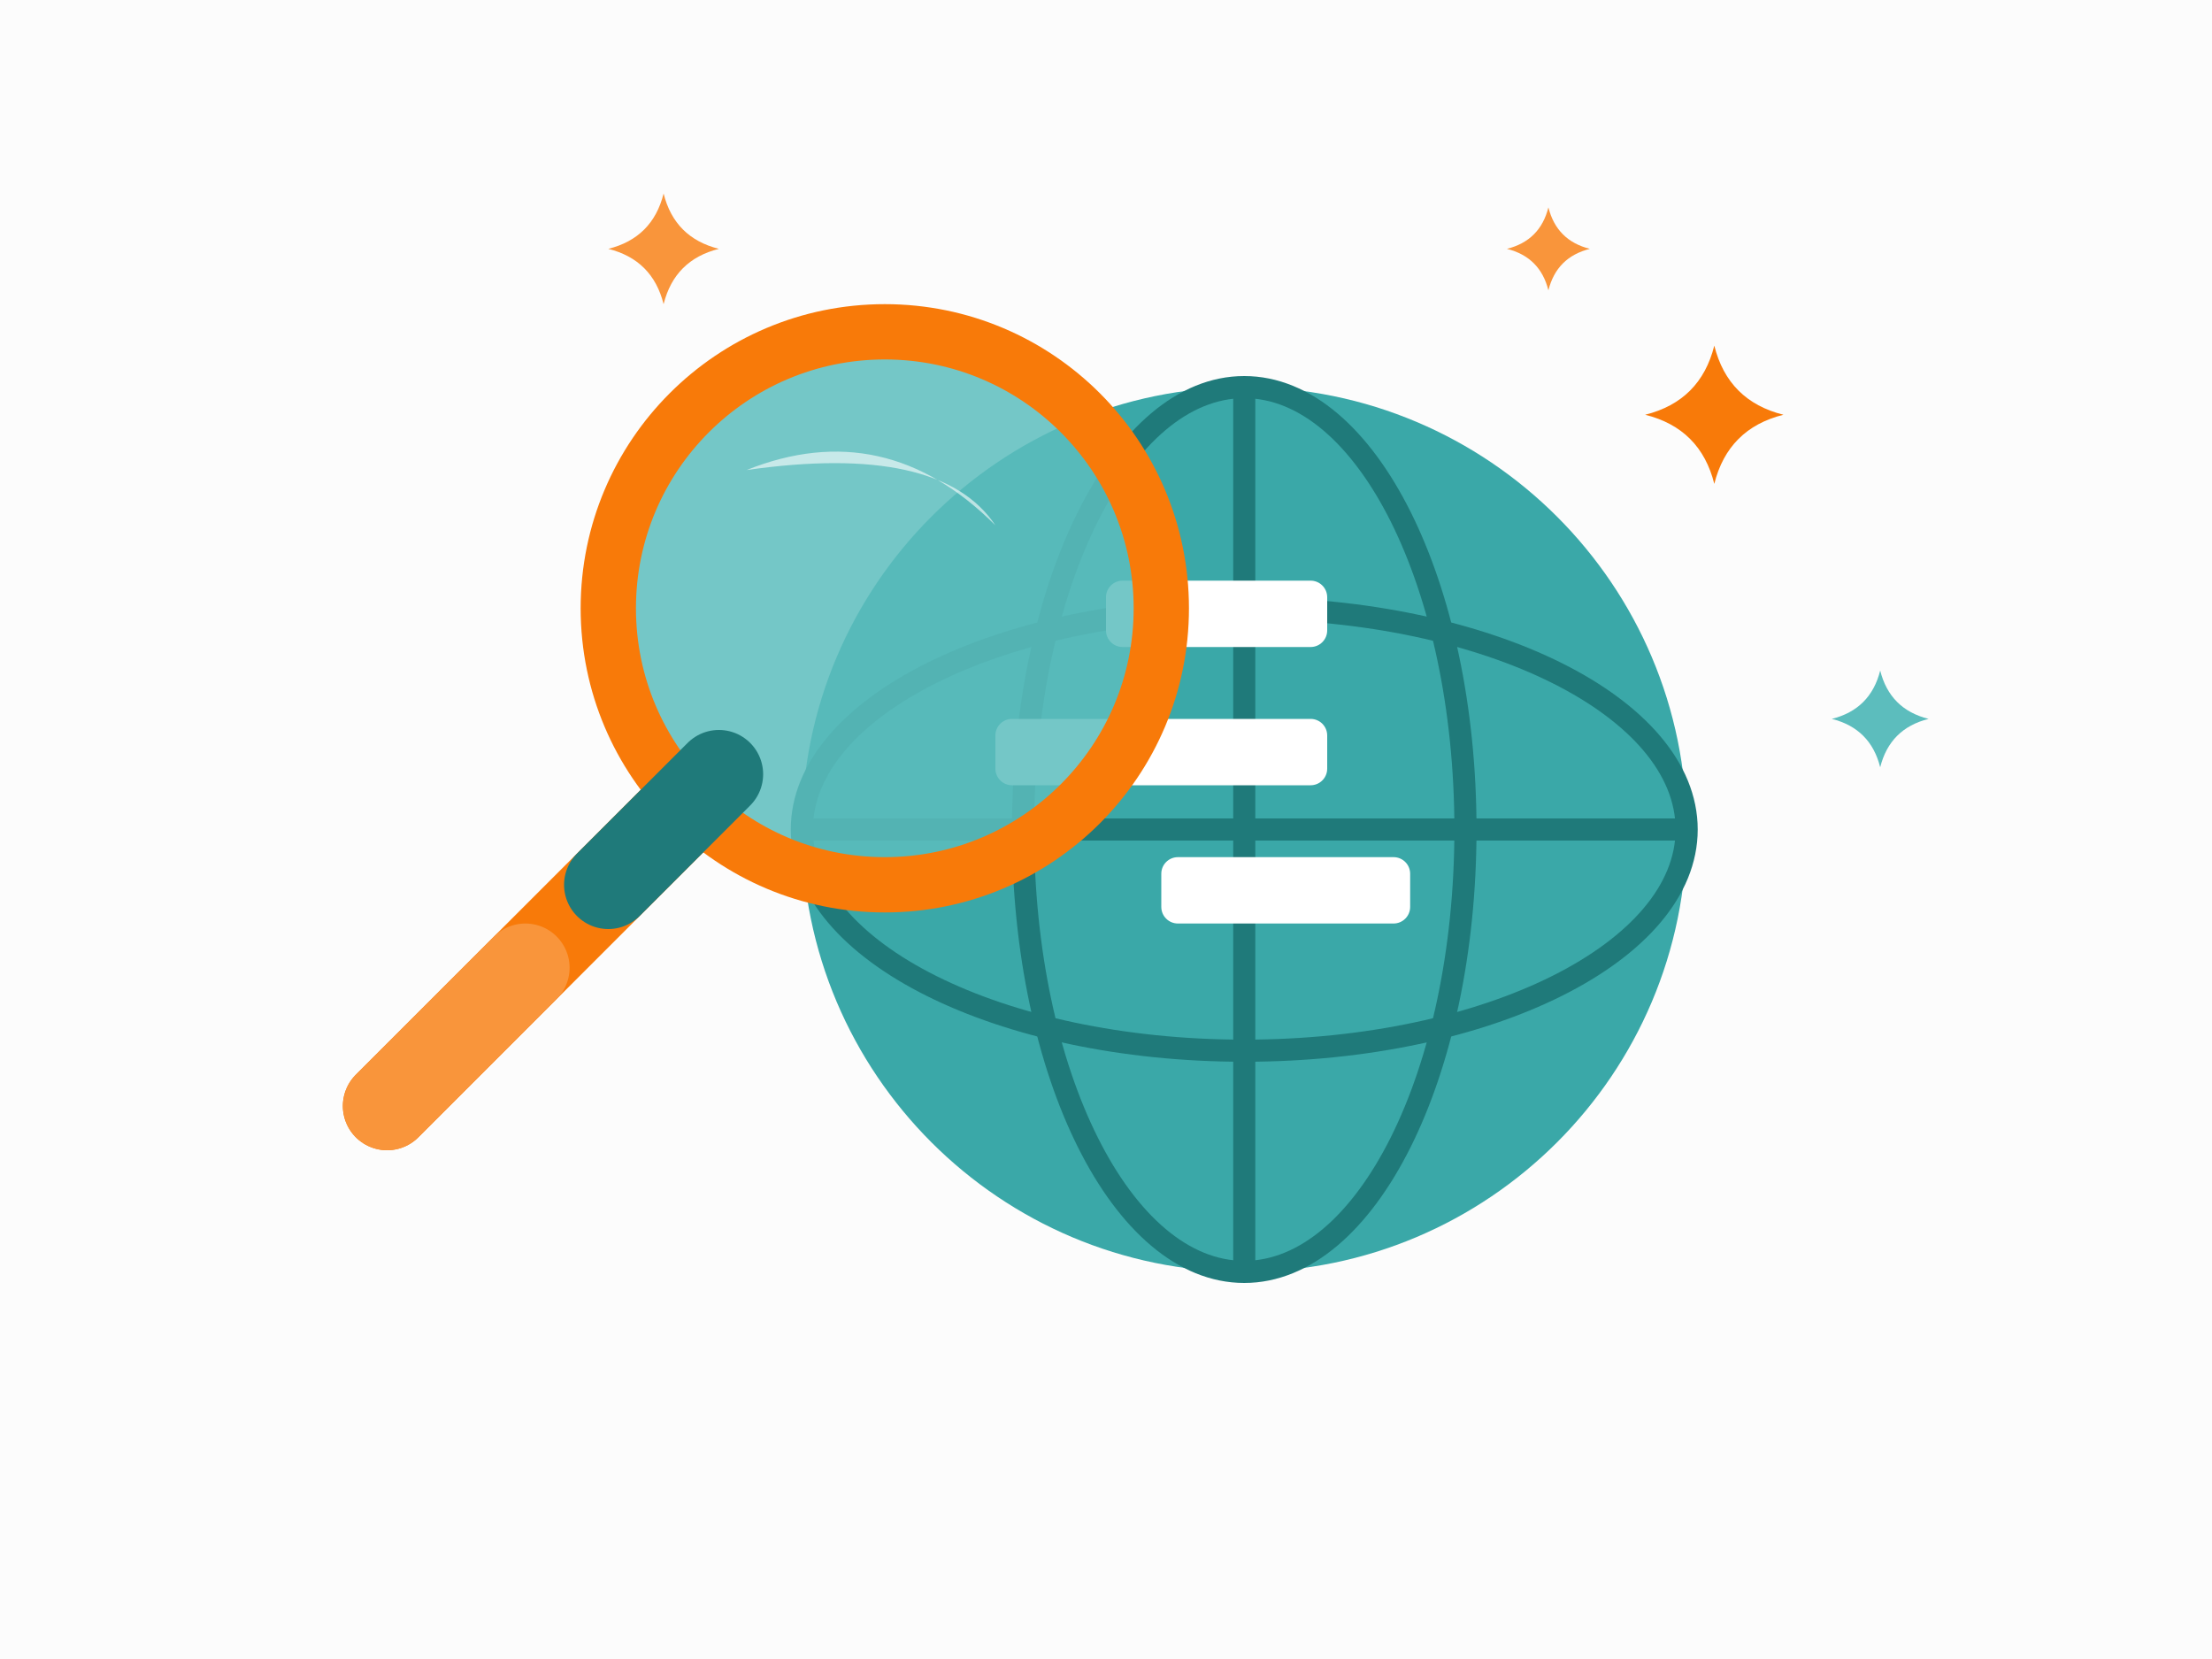
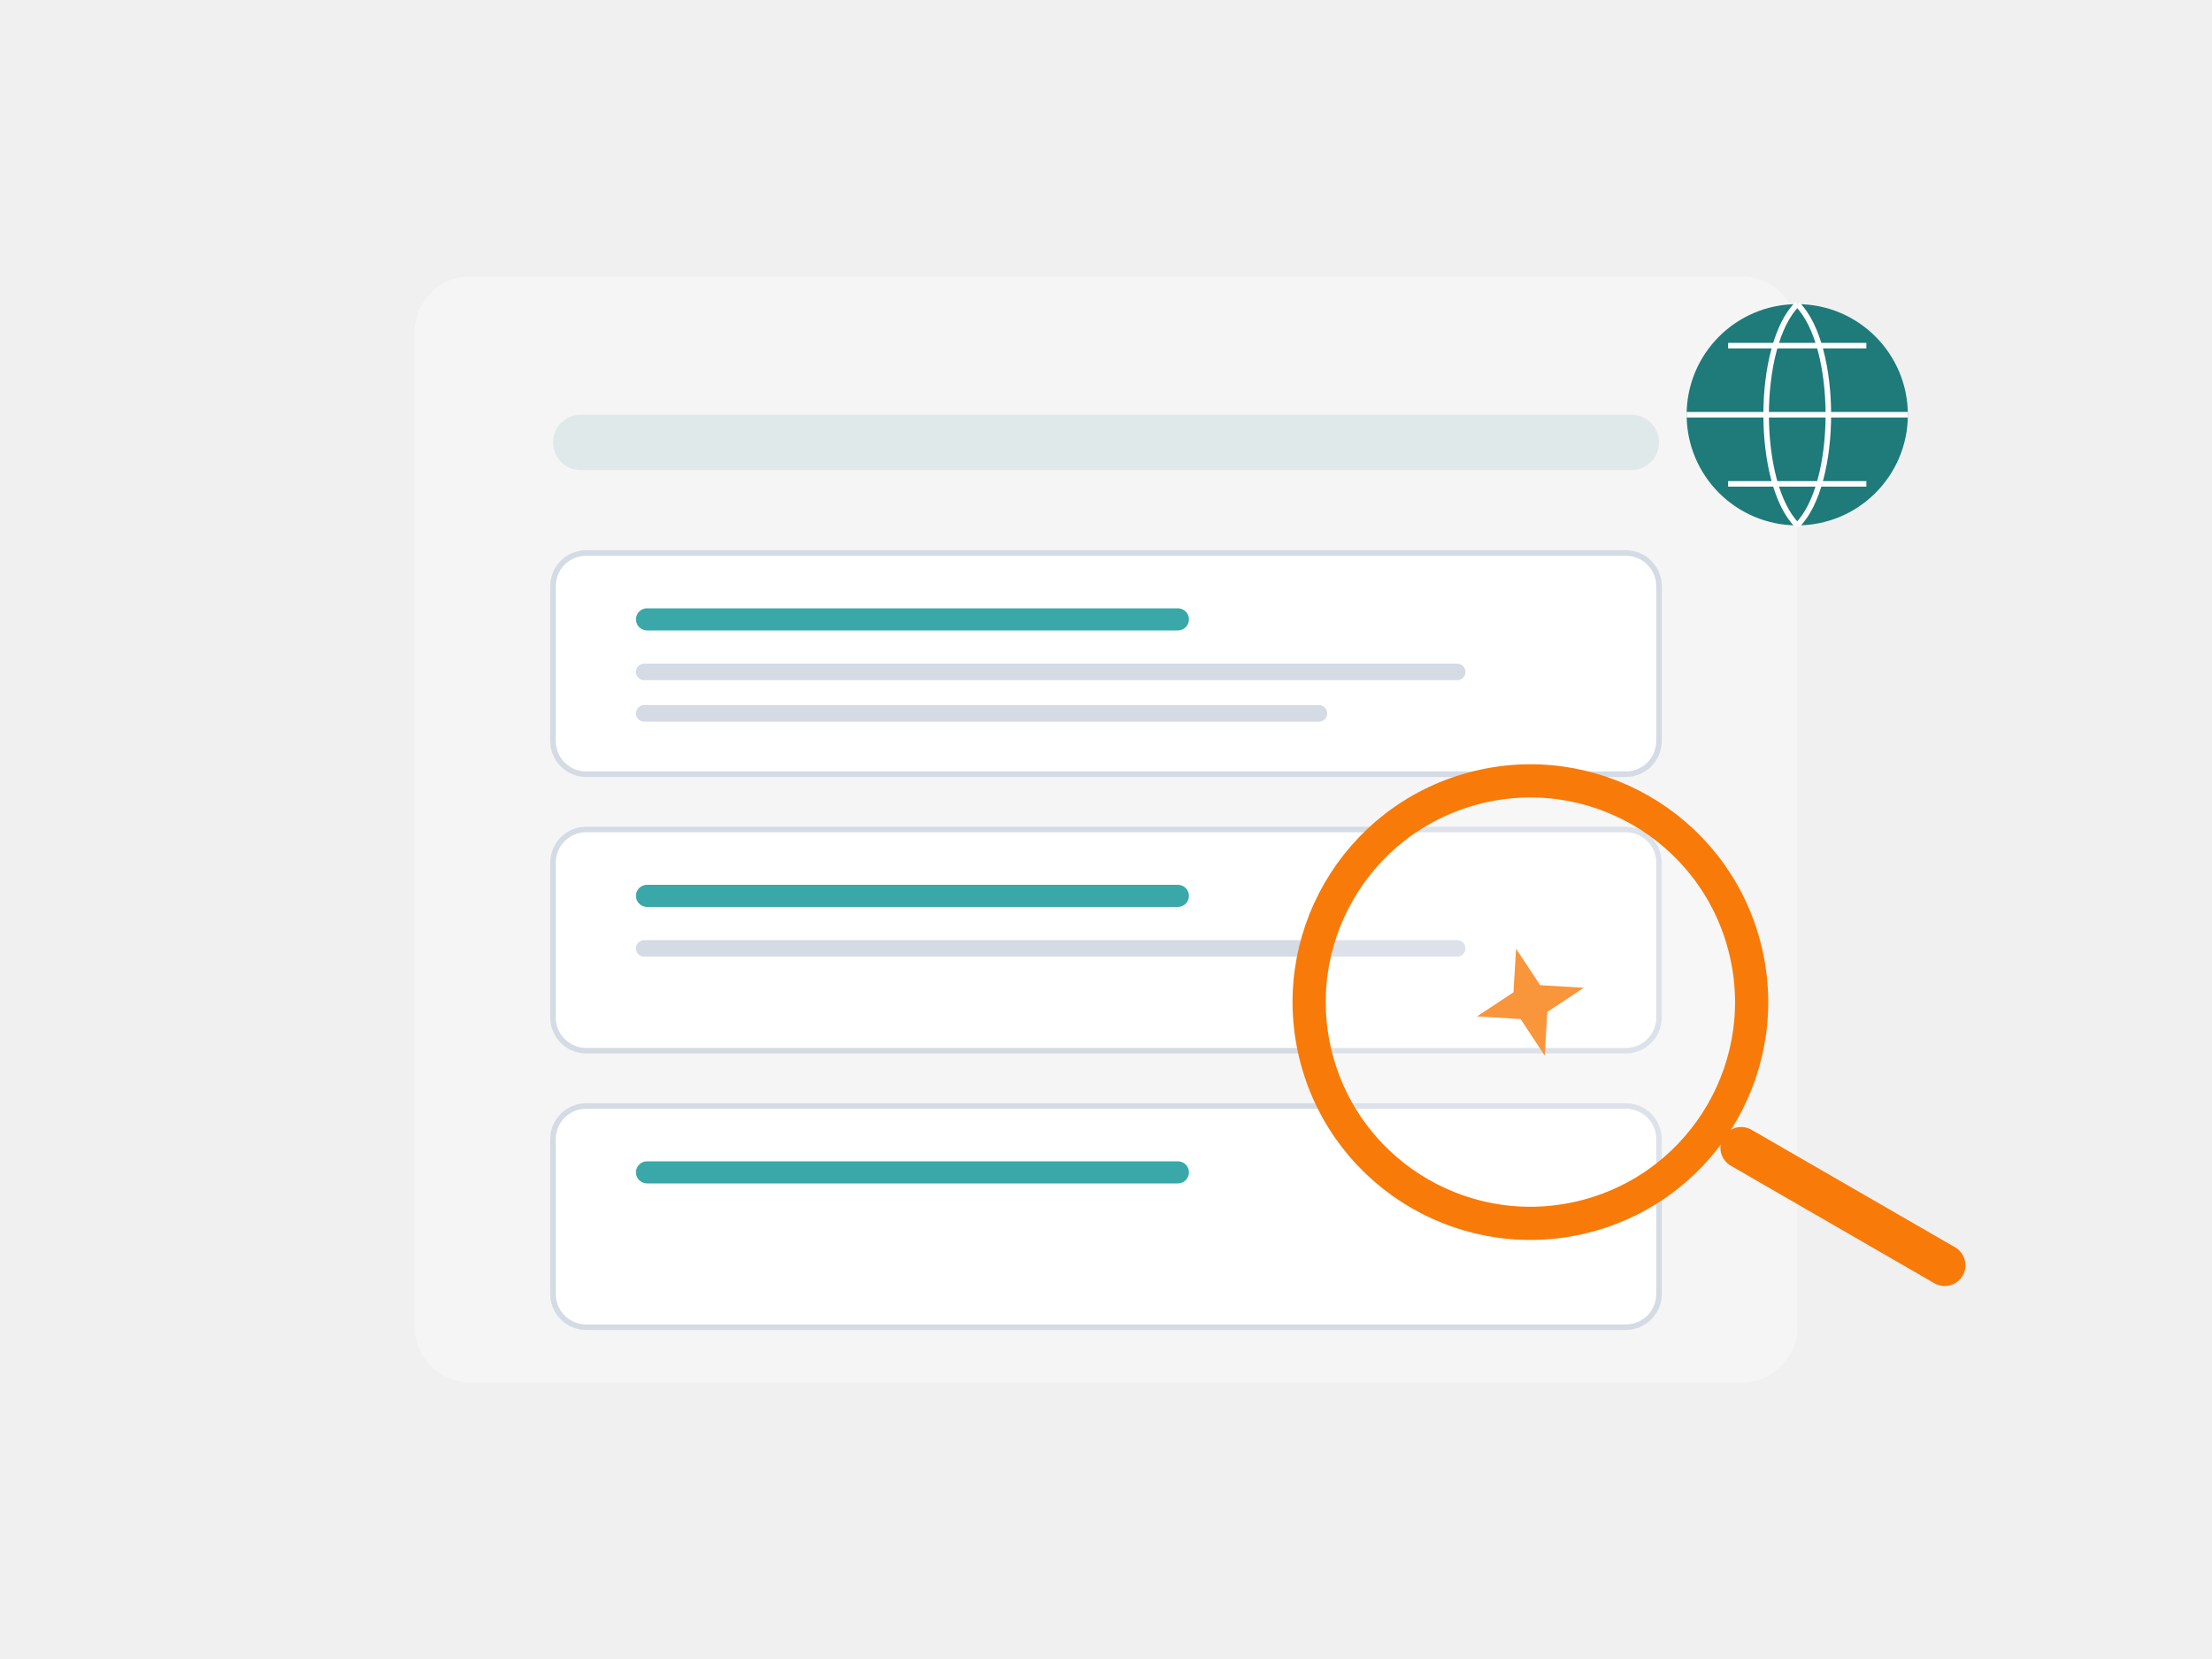
- <svg xmlns="http://www.w3.org/2000/svg" viewBox="0 0 800 600" width="800" height="600">
-   <rect width="800" height="600" fill="#fcfcfc" />
-   <circle cx="450" cy="300" r="160" fill="#3AA8A8" />
-   <ellipse cx="450" cy="300" rx="80" ry="160" fill="none" stroke="#1F7A7A" stroke-width="8" />
-   <ellipse cx="450" cy="300" rx="160" ry="80" fill="none" stroke="#1F7A7A" stroke-width="8" />
-   <line x1="450" y1="140" x2="450" y2="460" stroke="#1F7A7A" stroke-width="8" />
-   <line x1="290" y1="300" x2="610" y2="300" stroke="#1F7A7A" stroke-width="8" />
-   <rect x="400" y="210" width="80" height="24" rx="6" fill="#ffffff" />
-   <rect x="360" y="260" width="120" height="24" rx="6" fill="#ffffff" />
-   <rect x="420" y="310" width="90" height="24" rx="6" fill="#ffffff" />
-   <circle cx="320" cy="220" r="100" fill="#5CBDBD" fill-opacity="0.85" />
-   <path d="M 270 170 Q 320 150 360 190 Q 340 160 270 170" fill="#ffffff" fill-opacity="0.6" />
-   <circle cx="320" cy="220" r="100" fill="none" stroke="#F87A09" stroke-width="20" />
-   <line x1="250" y1="290" x2="140" y2="400" stroke="#F87A09" stroke-width="32" stroke-linecap="round" />
-   <line x1="190" y1="350" x2="140" y2="400" stroke="#F9953B" stroke-width="32" stroke-linecap="round" />
-   <line x1="260" y1="280" x2="220" y2="320" stroke="#1F7A7A" stroke-width="32" stroke-linecap="round" />
-   <g transform="translate(620, 150)">
-     <path d="M 0 -25 Q 5 -5 25 0 Q 5 5 0 25 Q -5 5 -25 0 Q -5 -5 0 -25 Z" fill="#F87A09" />
+ <svg xmlns="http://www.w3.org/2000/svg" width="800" height="600" viewBox="0 0 800 600" fill="none">
+   <rect width="800" height="600" fill="transparent" />
+   <rect x="150" y="100" width="500" height="400" rx="20" fill="#F5F5F5" />
+   <rect x="200" y="150" width="400" height="20" rx="10" fill="#1F7A7A" fill-opacity="0.1" />
+   <rect x="200" y="200" width="400" height="80" rx="12" fill="white" stroke="#D4DBE5" stroke-width="2" />
+   <rect x="200" y="300" width="400" height="80" rx="12" fill="white" stroke="#D4DBE5" stroke-width="2" />
+   <rect x="200" y="400" width="400" height="80" rx="12" fill="white" stroke="#D4DBE5" stroke-width="2" />
+   <rect x="230" y="220" width="200" height="8" rx="4" fill="#3AA8A8" />
+   <rect x="230" y="240" width="300" height="6" rx="3" fill="#D4DBE5" />
+   <rect x="230" y="255" width="250" height="6" rx="3" fill="#D4DBE5" />
+   <rect x="230" y="320" width="200" height="8" rx="4" fill="#3AA8A8" />
+   <rect x="230" y="340" width="300" height="6" rx="3" fill="#D4DBE5" />
+   <rect x="230" y="420" width="200" height="8" rx="4" fill="#3AA8A8" />
+   <g transform="translate(480 320) rotate(-15)">
+     <circle cx="60" cy="60" r="80" stroke="#F87A09" stroke-width="12" fill="white" fill-opacity="0.2" />
+     <rect x="120" y="120" width="100" height="15" rx="7.5" fill="#F87A09" transform="rotate(45 120 120)" />
+     <path d="M60 40L65 55L80 60L65 65L60 80L55 65L40 60L55 55L60 40Z" fill="#F9953B" />
  </g>
-   <g transform="translate(560, 90) scale(0.6)">
-     <path d="M 0 -25 Q 5 -5 25 0 Q 5 5 0 25 Q -5 5 -25 0 Q -5 -5 0 -25 Z" fill="#F9953B" />
-   </g>
-   <g transform="translate(680, 260) scale(0.7)">
-     <path d="M 0 -25 Q 5 -5 25 0 Q 5 5 0 25 Q -5 5 -25 0 Q -5 -5 0 -25 Z" fill="#5CBDBD" />
-   </g>
-   <g transform="translate(240, 90) scale(0.8)">
-     <path d="M 0 -25 Q 5 -5 25 0 Q 5 5 0 25 Q -5 5 -25 0 Q -5 -5 0 -25 Z" fill="#F9953B" />
-   </g>
+   <circle cx="650" cy="150" r="40" fill="#1F7A7A" />
+   <path d="M650 110C635 125 635 175 650 190M650 110C665 125 665 175 650 190M610 150H690M625 125H675M625 175H675" stroke="white" stroke-width="2" />
</svg>
